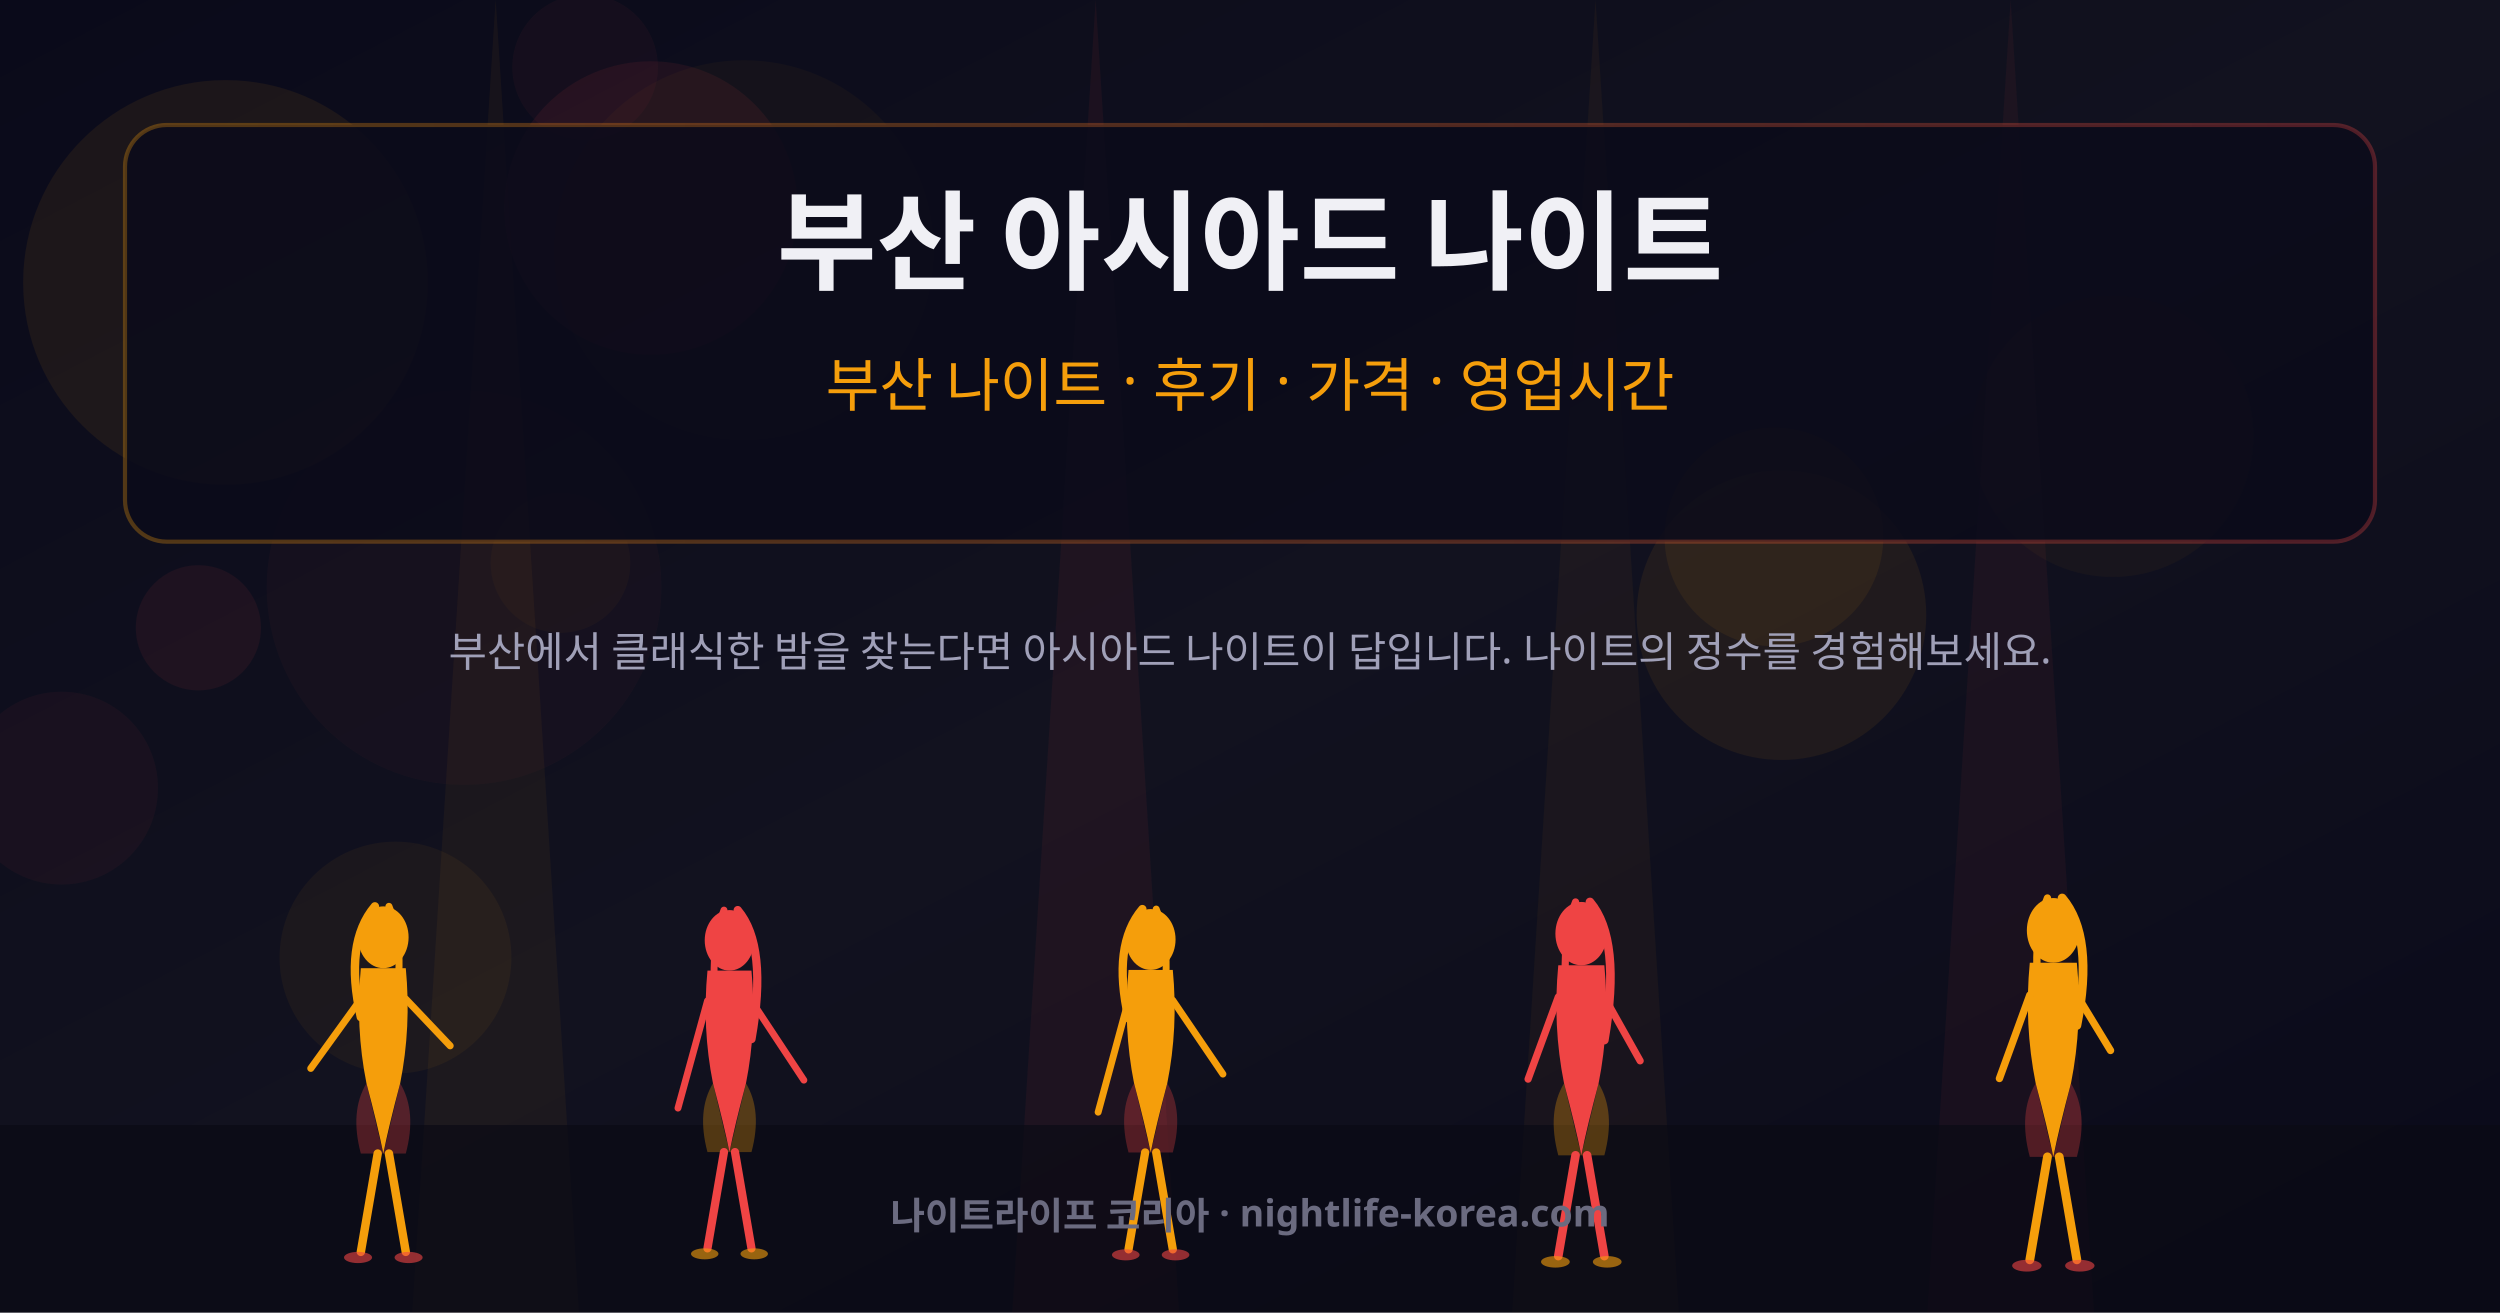
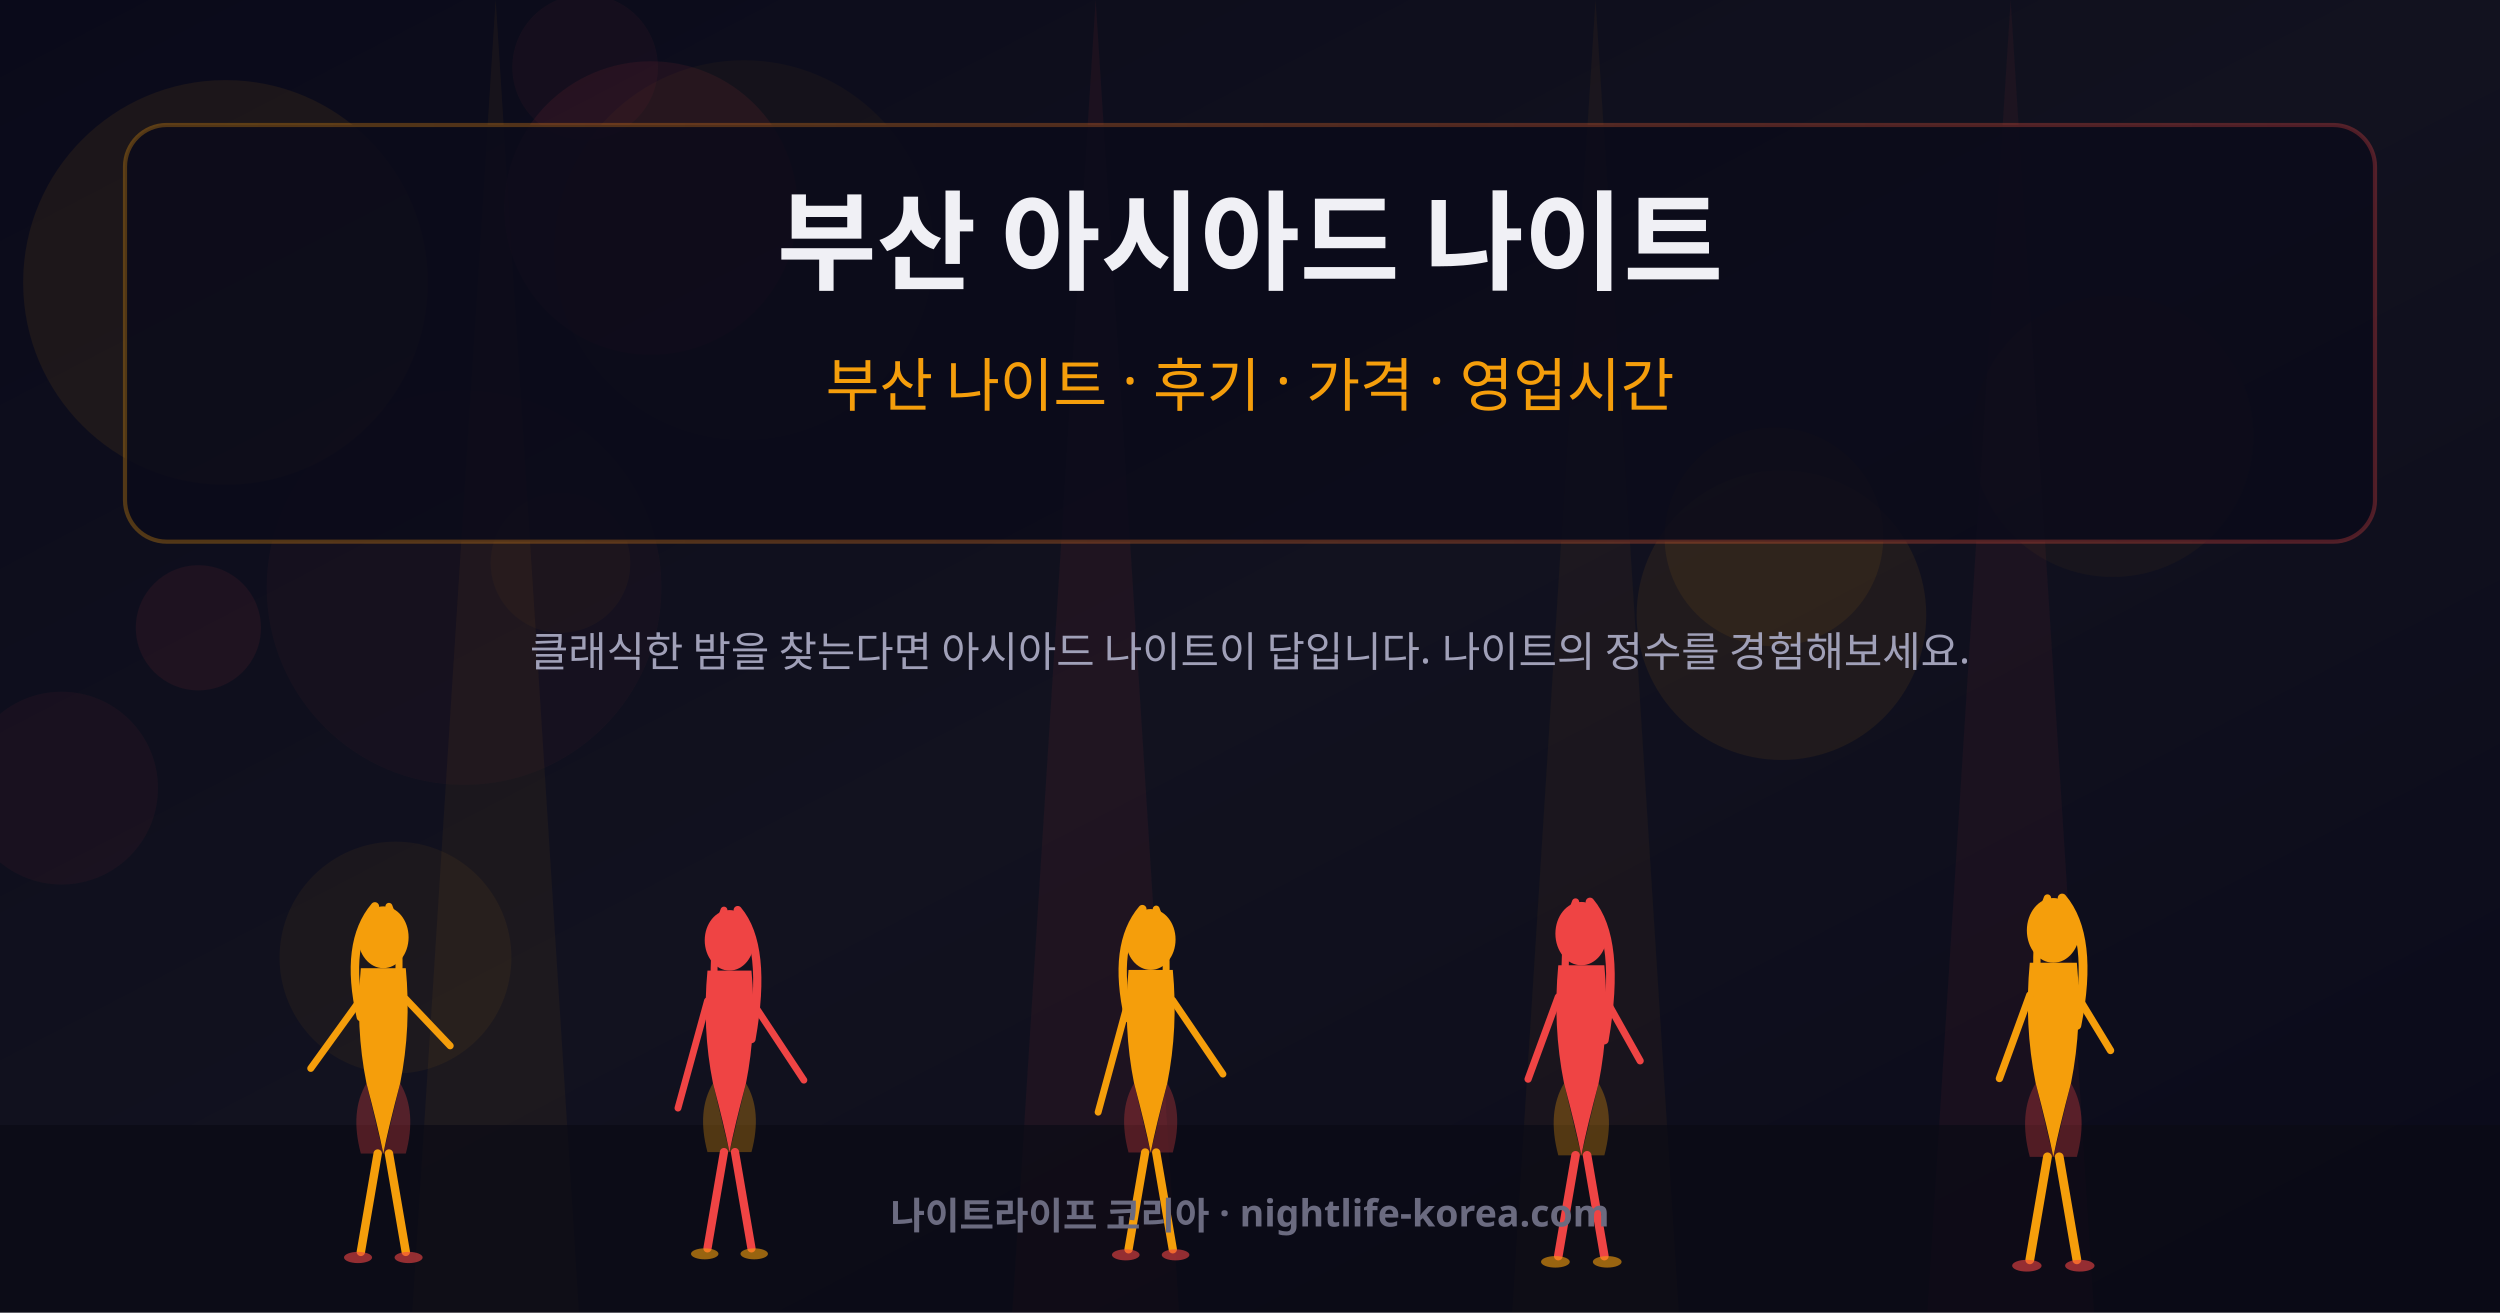
<svg xmlns="http://www.w3.org/2000/svg" viewBox="0 0 1200 630" width="1200" height="630">
  <defs>
    <linearGradient id="ogbg" x1="0%" y1="0%" x2="100%" y2="100%">
      <stop offset="0%" style="stop-color:#0a0a1a" />
      <stop offset="50%" style="stop-color:#12121f" />
      <stop offset="100%" style="stop-color:#0a0a1a" />
    </linearGradient>
    <linearGradient id="ogtxt" x1="0%" y1="0%" x2="100%" y2="0%">
      <stop offset="0%" style="stop-color:#f59e0b" />
      <stop offset="100%" style="stop-color:#ef4444" />
    </linearGradient>
  </defs>
  <rect width="1200" height="630" fill="url(#ogbg)" />
  <polygon points="237.914,0 197.914,630 277.914,630" fill="#f59e0b" opacity="0.054" />
  <polygon points="525.916,0 485.916,630 565.916,630" fill="#ef4444" opacity="0.064" />
  <polygon points="765.85,0 725.85,630 805.85,630" fill="#f59e0b" opacity="0.049" />
  <polygon points="965.106,0 925.106,630 1005.106,630" fill="#ef4444" opacity="0.055" />
  <circle cx="280.851" cy="32.265" r="34.933" fill="#ef4444" opacity="0.045" />
  <circle cx="855.096" cy="295.282" r="69.501" fill="#f59e0b" opacity="0.071" />
  <circle cx="357.032" cy="120.014" r="91.105" fill="#f59e0b" opacity="0.034" />
  <circle cx="851.491" cy="257.691" r="52.495" fill="#f59e0b" opacity="0.068" />
  <circle cx="269.046" cy="270.196" r="33.534" fill="#f59e0b" opacity="0.035" />
  <circle cx="189.836" cy="459.635" r="55.639" fill="#f59e0b" opacity="0.053" />
  <circle cx="95.228" cy="301.343" r="30.043" fill="#ef4444" opacity="0.073" />
  <circle cx="312.403" cy="99.865" r="70.452" fill="#ef4444" opacity="0.079" />
  <circle cx="108.248" cy="135.593" r="97.141" fill="#f59e0b" opacity="0.076" />
  <circle cx="1014.058" cy="209.387" r="67.549" fill="#f59e0b" opacity="0.039" />
  <circle cx="222.742" cy="282.014" r="94.726" fill="#ef4444" opacity="0.034" />
  <circle cx="29.56" cy="378.3" r="46.265" fill="#ef4444" opacity="0.047" />
  <rect x="0" y="540" width="1200" height="90" fill="#0a0a14" opacity="0.7" />
  <g transform="translate(183.9918,520) scale(1.348248)">
    <ellipse cx="0" cy="-52" rx="9" ry="11" fill="#f59e0b" />
    <path d="M-3,-63 Q-14,-50 -8,-23.574" stroke="#f59e0b" stroke-width="3" fill="none" stroke-linecap="round" />
    <path d="M2,-63 Q8,-48 4,-26.574" stroke="#f59e0b" stroke-width="2.5" fill="none" stroke-linecap="round" />
    <path d="M-8,-41 Q-10,-20 -6,0 Q-2,15 0,25 Q2,15 6,0 Q10,-20 8,-41 Z" fill="#f59e0b" />
    <path d="M-6,0 Q-12,10 -8,25 L0,25 Z" fill="#ef4444" opacity="0.3" />
    <path d="M6,0 Q12,10 8,25 L0,25 Z" fill="#ef4444" opacity="0.3" />
    <line x1="-2" y1="25" x2="-8" y2="60" stroke="#f59e0b" stroke-width="3" stroke-linecap="round" />
    <line x1="2" y1="25" x2="8" y2="60" stroke="#f59e0b" stroke-width="3" stroke-linecap="round" />
    <ellipse cx="-9" cy="62" rx="5" ry="2" fill="#ef4444" opacity="0.6" />
    <ellipse cx="9" cy="62" rx="5" ry="2" fill="#ef4444" opacity="0.6" />
    <line x1="-8" y1="-30" x2="-25.827" y2="-5.324" stroke="#f59e0b" stroke-width="2.5" stroke-linecap="round" />
    <line x1="8" y1="-30" x2="23.797" y2="-13.358" stroke="#f59e0b" stroke-width="2.5" stroke-linecap="round" />
  </g>
  <g transform="translate(350.1469,520) scale(1.31998)">
    <ellipse cx="0" cy="-52" rx="9" ry="11" fill="#ef4444" />
    <path d="M3,-63 Q14,-50 8,-16.095" stroke="#ef4444" stroke-width="3" fill="none" stroke-linecap="round" />
    <path d="M-2,-63 Q-8,-48 -4,-19.095" stroke="#ef4444" stroke-width="2.5" fill="none" stroke-linecap="round" />
    <path d="M-8,-41 Q-10,-20 -6,0 Q-2,15 0,25 Q2,15 6,0 Q10,-20 8,-41 Z" fill="#ef4444" />
    <path d="M-6,0 Q-12,10 -8,25 L0,25 Z" fill="#f59e0b" opacity="0.3" />
    <path d="M6,0 Q12,10 8,25 L0,25 Z" fill="#f59e0b" opacity="0.3" />
    <line x1="-2" y1="25" x2="-8" y2="60" stroke="#ef4444" stroke-width="3" stroke-linecap="round" />
    <line x1="2" y1="25" x2="8" y2="60" stroke="#ef4444" stroke-width="3" stroke-linecap="round" />
    <ellipse cx="-9" cy="62" rx="5" ry="2" fill="#f59e0b" opacity="0.6" />
    <ellipse cx="9" cy="62" rx="5" ry="2" fill="#f59e0b" opacity="0.6" />
    <line x1="-8" y1="-30" x2="-18.728" y2="9.003" stroke="#ef4444" stroke-width="2.5" stroke-linecap="round" />
    <line x1="8" y1="-30" x2="27.051" y2="-1.158" stroke="#ef4444" stroke-width="2.5" stroke-linecap="round" />
  </g>
  <g transform="translate(552.3196,520) scale(1.327814)">
    <ellipse cx="0" cy="-52" rx="9" ry="11" fill="#f59e0b" />
    <path d="M-3,-63 Q-14,-50 -8,-23.461" stroke="#f59e0b" stroke-width="3" fill="none" stroke-linecap="round" />
    <path d="M2,-63 Q8,-48 4,-26.461" stroke="#f59e0b" stroke-width="2.5" fill="none" stroke-linecap="round" />
    <path d="M-8,-41 Q-10,-20 -6,0 Q-2,15 0,25 Q2,15 6,0 Q10,-20 8,-41 Z" fill="#f59e0b" />
    <path d="M-6,0 Q-12,10 -8,25 L0,25 Z" fill="#ef4444" opacity="0.3" />
    <path d="M6,0 Q12,10 8,25 L0,25 Z" fill="#ef4444" opacity="0.3" />
    <line x1="-2" y1="25" x2="-8" y2="60" stroke="#f59e0b" stroke-width="3" stroke-linecap="round" />
    <line x1="2" y1="25" x2="8" y2="60" stroke="#f59e0b" stroke-width="3" stroke-linecap="round" />
    <ellipse cx="-9" cy="62" rx="5" ry="2" fill="#ef4444" opacity="0.6" />
    <ellipse cx="9" cy="62" rx="5" ry="2" fill="#ef4444" opacity="0.6" />
    <line x1="-8" y1="-30" x2="-18.989" y2="10.423" stroke="#f59e0b" stroke-width="2.5" stroke-linecap="round" />
    <line x1="8" y1="-30" x2="26.12" y2="-3.34" stroke="#f59e0b" stroke-width="2.5" stroke-linecap="round" />
  </g>
  <g transform="translate(759.0294,520) scale(1.381971)">
    <ellipse cx="0" cy="-52" rx="9" ry="11" fill="#ef4444" />
    <path d="M3,-63 Q14,-50 8,-15.021" stroke="#ef4444" stroke-width="3" fill="none" stroke-linecap="round" />
    <path d="M-2,-63 Q-8,-48 -4,-18.021" stroke="#ef4444" stroke-width="2.5" fill="none" stroke-linecap="round" />
    <path d="M-8,-41 Q-10,-20 -6,0 Q-2,15 0,25 Q2,15 6,0 Q10,-20 8,-41 Z" fill="#ef4444" />
    <path d="M-6,0 Q-12,10 -8,25 L0,25 Z" fill="#f59e0b" opacity="0.3" />
    <path d="M6,0 Q12,10 8,25 L0,25 Z" fill="#f59e0b" opacity="0.3" />
    <line x1="-2" y1="25" x2="-8" y2="60" stroke="#ef4444" stroke-width="3" stroke-linecap="round" />
    <line x1="2" y1="25" x2="8" y2="60" stroke="#ef4444" stroke-width="3" stroke-linecap="round" />
    <ellipse cx="-9" cy="62" rx="5" ry="2" fill="#f59e0b" opacity="0.6" />
    <ellipse cx="9" cy="62" rx="5" ry="2" fill="#f59e0b" opacity="0.6" />
    <line x1="-8" y1="-30" x2="-18.49" y2="-1.459" stroke="#ef4444" stroke-width="2.5" stroke-linecap="round" />
    <line x1="8" y1="-30" x2="20.434" y2="-7.813" stroke="#ef4444" stroke-width="2.5" stroke-linecap="round" />
  </g>
  <g transform="translate(985.5959,520) scale(1.411833)">
    <ellipse cx="0" cy="-52" rx="9" ry="11" fill="#f59e0b" />
    <path d="M3,-63 Q14,-50 8,-19.69" stroke="#f59e0b" stroke-width="3" fill="none" stroke-linecap="round" />
    <path d="M-2,-63 Q-8,-48 -4,-22.69" stroke="#f59e0b" stroke-width="2.5" fill="none" stroke-linecap="round" />
    <path d="M-8,-41 Q-10,-20 -6,0 Q-2,15 0,25 Q2,15 6,0 Q10,-20 8,-41 Z" fill="#f59e0b" />
    <path d="M-6,0 Q-12,10 -8,25 L0,25 Z" fill="#ef4444" opacity="0.3" />
    <path d="M6,0 Q12,10 8,25 L0,25 Z" fill="#ef4444" opacity="0.3" />
    <line x1="-2" y1="25" x2="-8" y2="60" stroke="#f59e0b" stroke-width="3" stroke-linecap="round" />
    <line x1="2" y1="25" x2="8" y2="60" stroke="#f59e0b" stroke-width="3" stroke-linecap="round" />
    <ellipse cx="-9" cy="62" rx="5" ry="2" fill="#ef4444" opacity="0.6" />
    <ellipse cx="9" cy="62" rx="5" ry="2" fill="#ef4444" opacity="0.6" />
    <line x1="-8" y1="-30" x2="-18.328" y2="-1.645" stroke="#f59e0b" stroke-width="2.5" stroke-linecap="round" />
    <line x1="8" y1="-30" x2="19.448" y2="-11.169" stroke="#f59e0b" stroke-width="2.5" stroke-linecap="round" />
  </g>
  <rect x="60" y="60" width="1080" height="200" rx="20" fill="#0a0a1a" opacity="0.85" />
  <rect x="60" y="60" width="1080" height="200" rx="20" fill="none" stroke="url(#ogtxt)" stroke-width="2" opacity="0.3" />
  <text x="600" y="135" text-anchor="middle" font-family="'Noto Sans KR',sans-serif" font-size="52" font-weight="800" fill="#f0f0f5">부산 아시아드 나이트</text>
  <text x="600" y="195" text-anchor="middle" font-family="'Noto Sans KR',sans-serif" font-size="28" font-weight="500" fill="#f59e0b">부산 나이트 · 후기 · 가격 · 영업시간</text>
  <rect x="60" y="290" width="auto" height="40" rx="20" fill="#f59e0b" opacity="0.15" />
-   <text x="600" y="320" text-anchor="middle" font-family="'Noto Sans KR',sans-serif" font-size="20" fill="#a0a0b8">부산에서 클래식한 밤을 찾는다면 아시아드 나이트이 답입니다. 나이트의 정수를 경험해보세요.</text>
+   <text x="600" y="320" text-anchor="middle" font-family="'Noto Sans KR',sans-serif" font-size="20" fill="#a0a0b8">클래식한 밤을 찾는다면 아시아드 나이트이 답입니다. 나이트의 정수를 경험해보세요.</text>
  <text x="600" y="590" text-anchor="middle" font-family="'Noto Sans KR',sans-serif" font-size="18" font-weight="600" fill="#6b6b80">나이트라이프 코리아 · nightlife-korea.com</text>
</svg>
